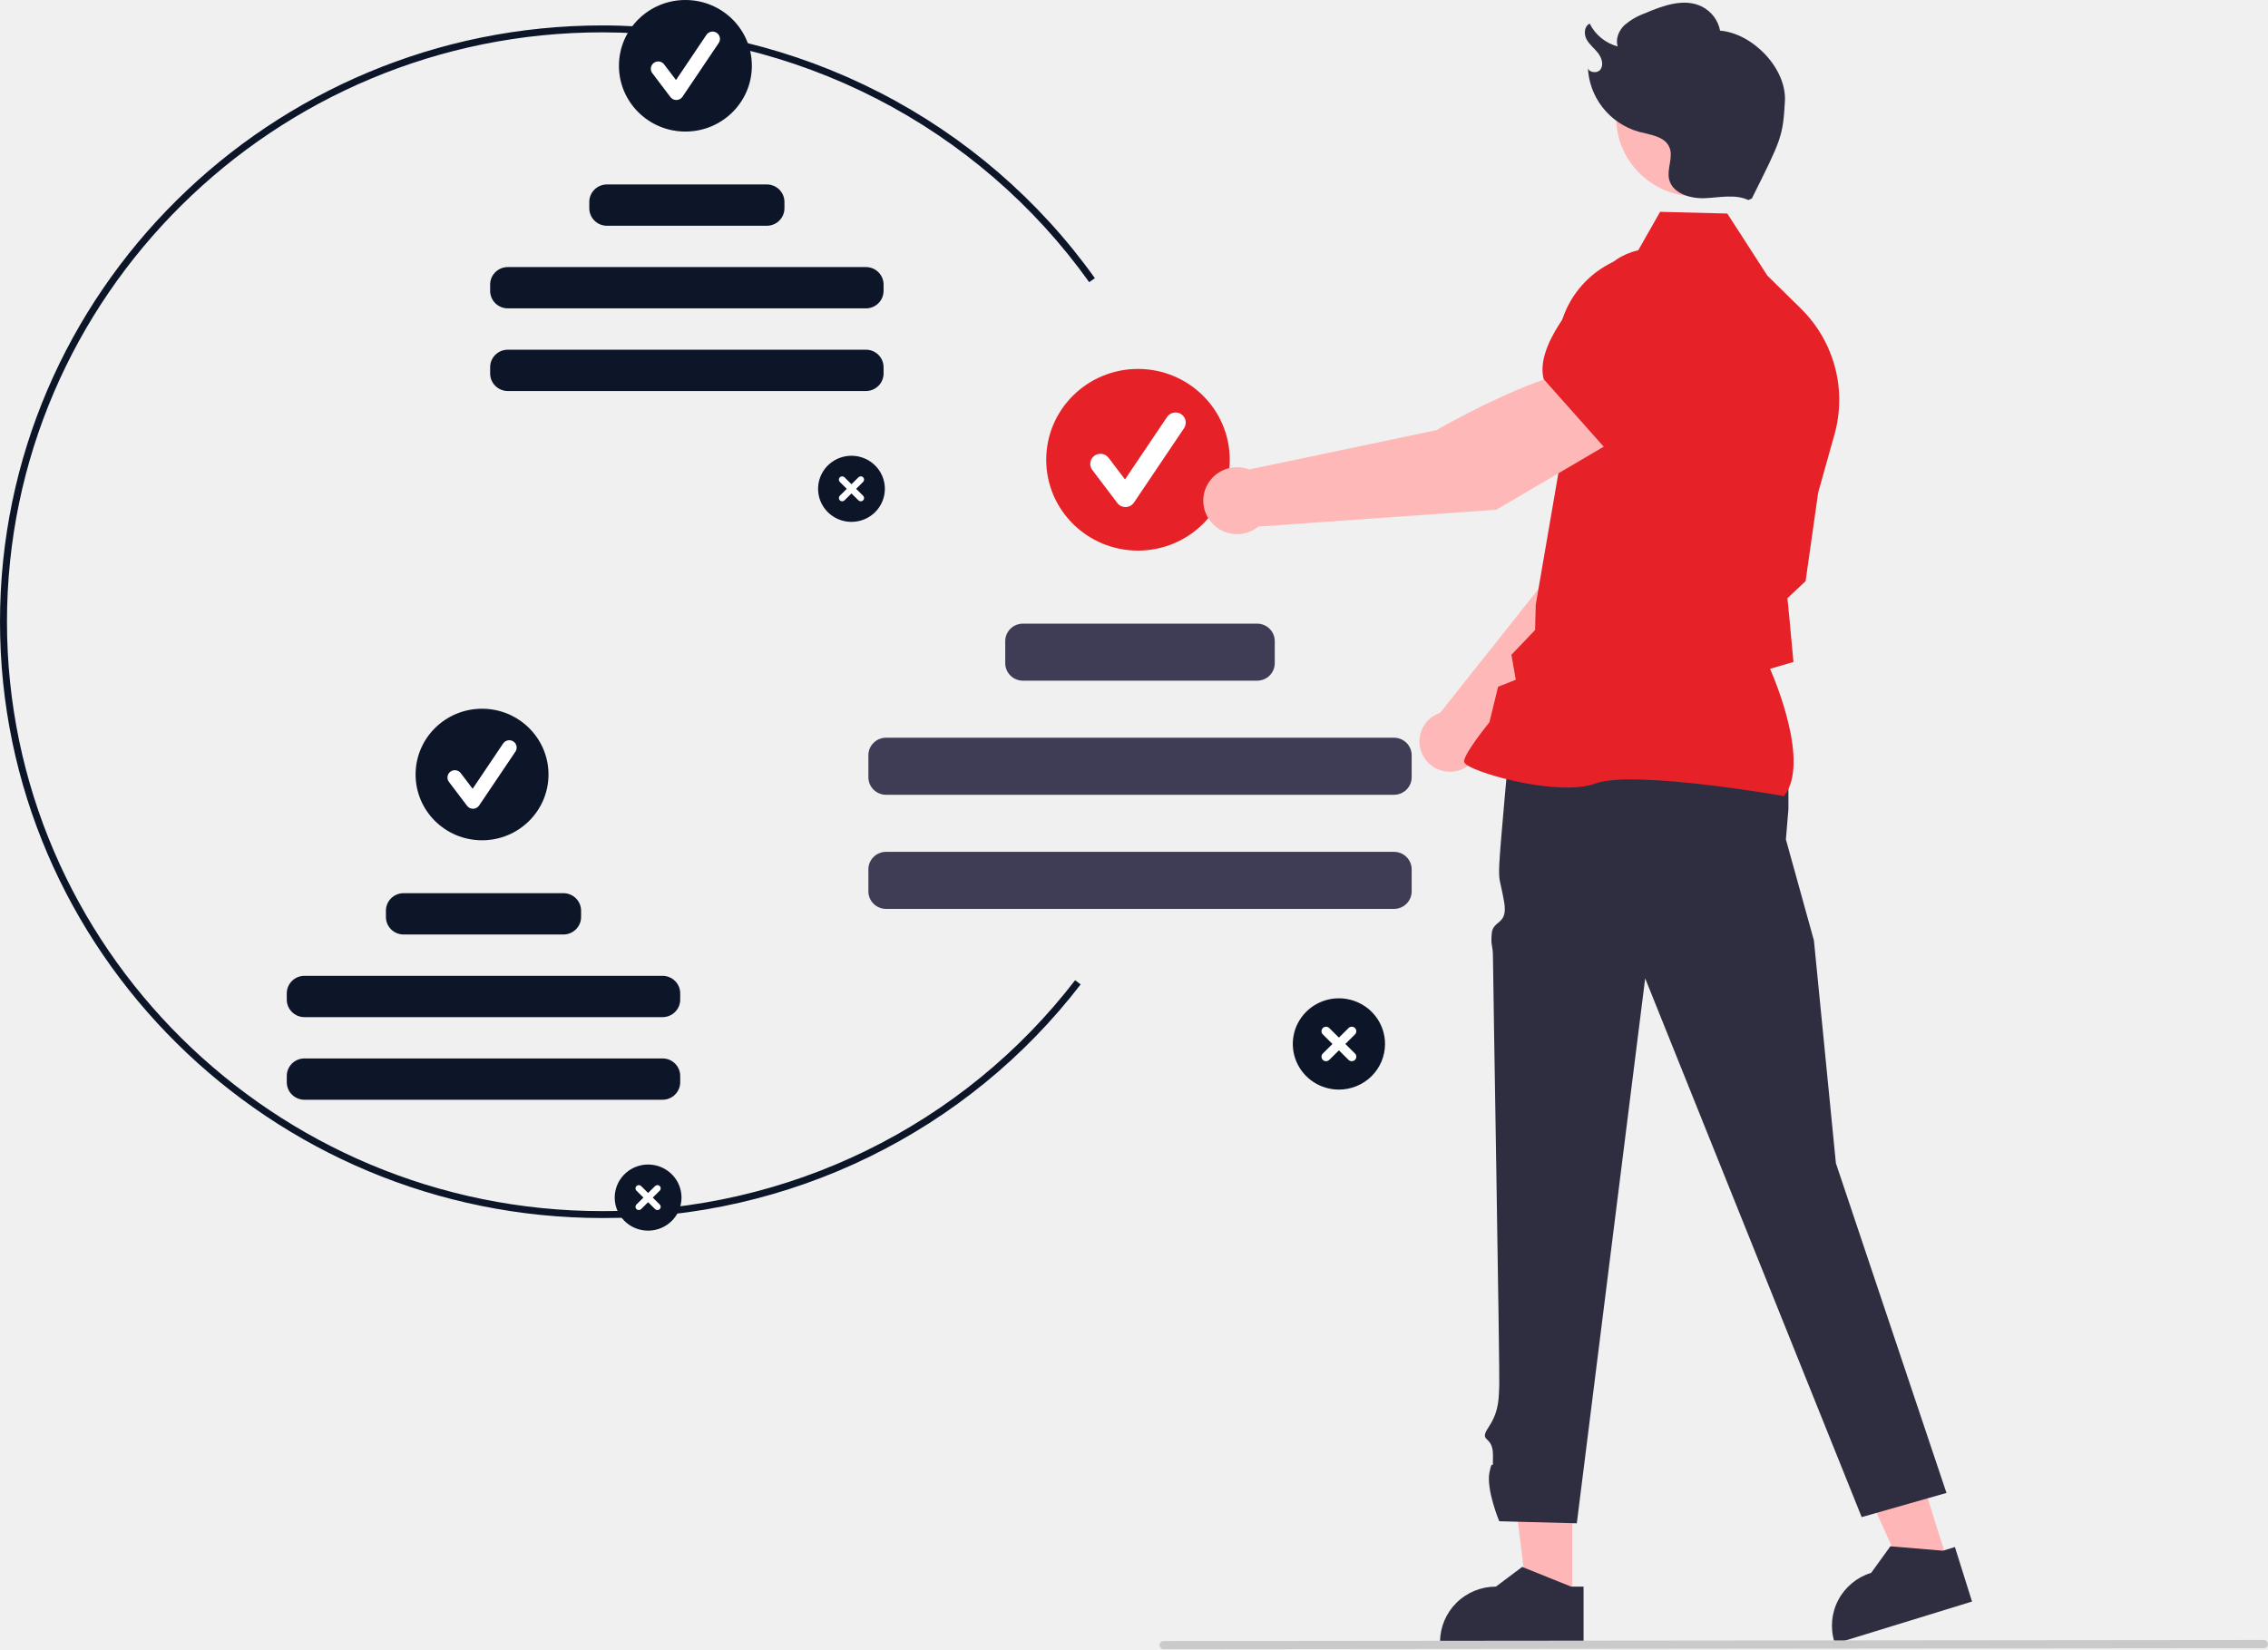
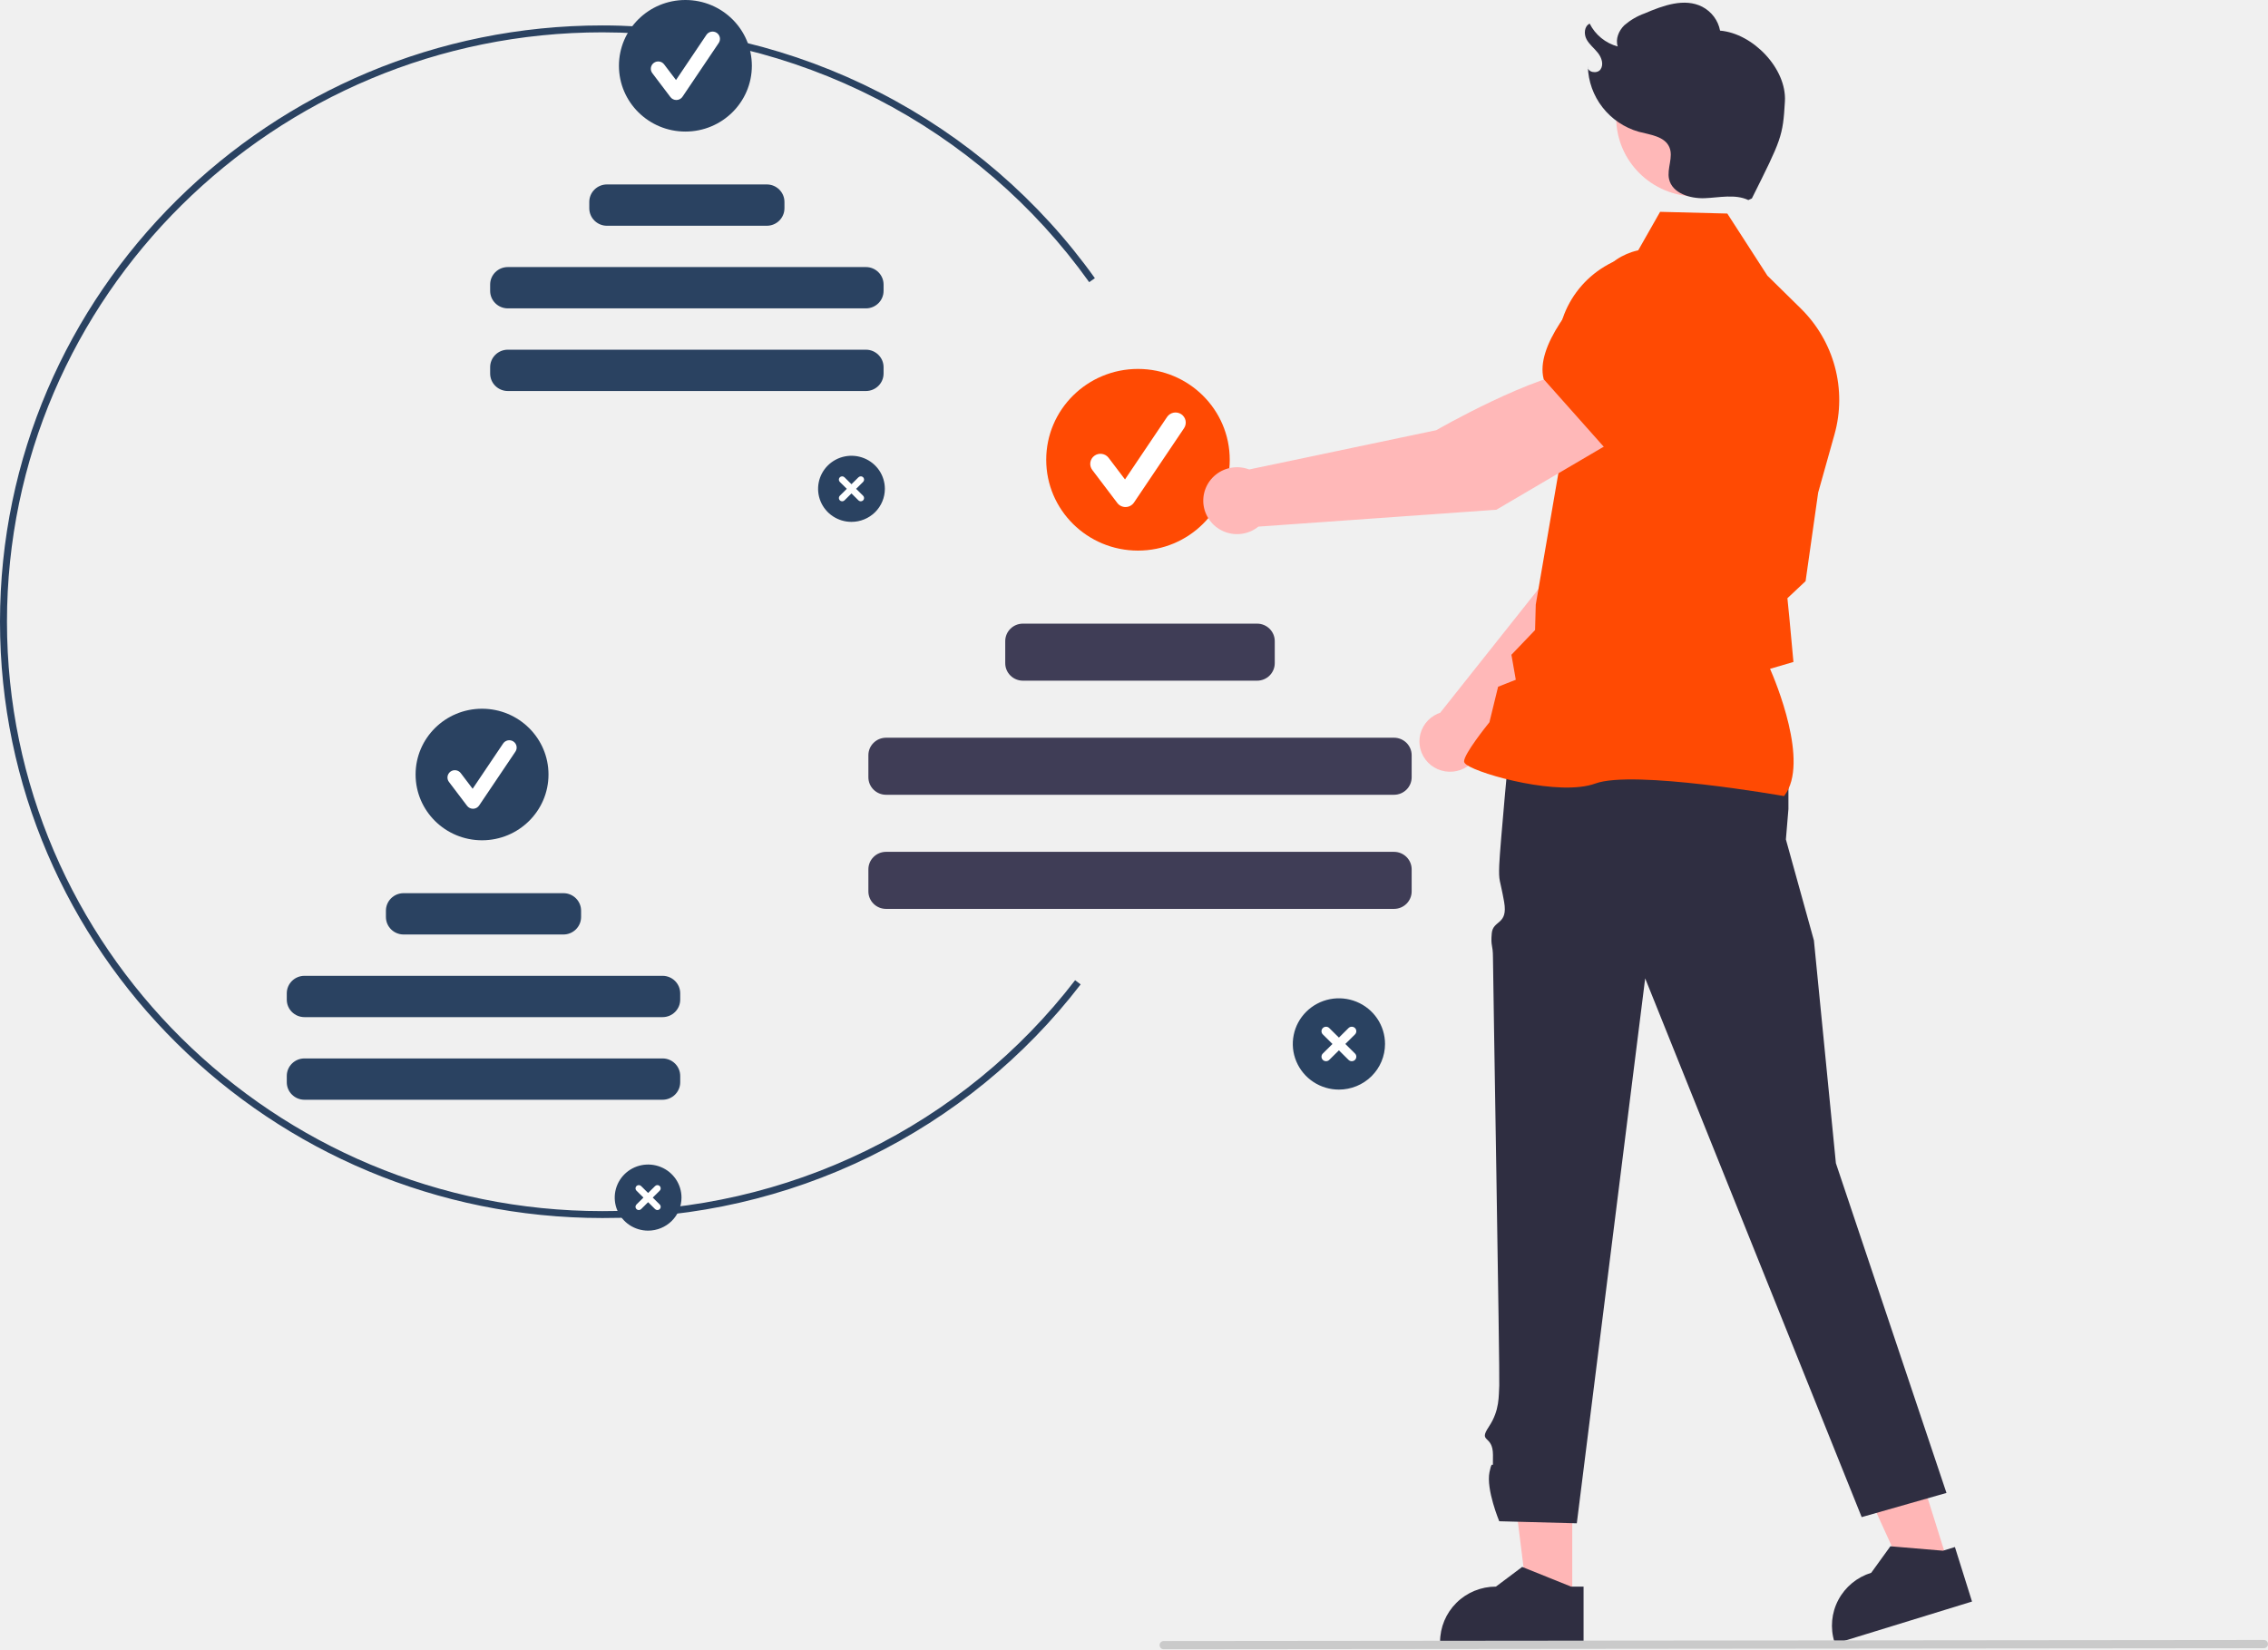
<svg xmlns="http://www.w3.org/2000/svg" width="132" height="96" viewBox="0 0 132 96" fill="none">
  <g clip-path="url(#clip0_532_6009)">
-     <path d="M35.062 70.899C15.729 70.899 0 55.328 0 36.19C0 17.051 15.729 1.48 35.062 1.48C40.679 1.486 46.213 2.825 51.2 5.385C56.187 7.945 60.482 11.651 63.723 16.192L63.392 16.424C60.188 11.935 55.943 8.272 51.014 5.742C46.084 3.212 40.614 1.888 35.062 1.882C15.953 1.882 0.406 17.273 0.406 36.19C0.406 55.107 15.953 70.497 35.062 70.497C40.385 70.514 45.64 69.309 50.413 66.977C55.187 64.645 59.349 61.249 62.573 57.056L62.895 57.3C59.633 61.542 55.422 64.978 50.593 67.338C45.764 69.697 40.447 70.916 35.062 70.899Z" fill="#0D1529" />
-     <path d="M49.557 30.377C49.172 30.377 48.797 30.264 48.477 30.053C48.157 29.842 47.908 29.541 47.761 29.189C47.614 28.838 47.576 28.451 47.651 28.078C47.726 27.705 47.911 27.362 48.182 27.093C48.454 26.824 48.801 26.64 49.178 26.566C49.555 26.492 49.945 26.53 50.3 26.676C50.656 26.821 50.959 27.068 51.173 27.384C51.386 27.701 51.5 28.073 51.5 28.453C51.5 28.963 51.295 29.453 50.931 29.814C50.567 30.174 50.072 30.377 49.557 30.377Z" fill="#0D1529" />
+     <path d="M35.062 70.899C15.729 70.899 0 55.328 0 36.19C0 17.051 15.729 1.48 35.062 1.48C40.679 1.486 46.213 2.825 51.2 5.385C56.187 7.945 60.482 11.651 63.723 16.192L63.392 16.424C60.188 11.935 55.943 8.272 51.014 5.742C46.084 3.212 40.614 1.888 35.062 1.882C15.953 1.882 0.406 17.273 0.406 36.19C0.406 55.107 15.953 70.497 35.062 70.497C40.385 70.514 45.64 69.309 50.413 66.977C55.187 64.645 59.349 61.249 62.573 57.056L62.895 57.3C59.633 61.542 55.422 64.978 50.593 67.338C45.764 69.697 40.447 70.916 35.062 70.899Z" fill="#2a4261" />
+     <path d="M49.557 30.377C49.172 30.377 48.797 30.264 48.477 30.053C48.157 29.842 47.908 29.541 47.761 29.189C47.614 28.838 47.576 28.451 47.651 28.078C47.726 27.705 47.911 27.362 48.182 27.093C48.454 26.824 48.801 26.64 49.178 26.566C49.555 26.492 49.945 26.53 50.3 26.676C50.656 26.821 50.959 27.068 51.173 27.384C51.386 27.701 51.5 28.073 51.5 28.453C51.5 28.963 51.295 29.453 50.931 29.814C50.567 30.174 50.072 30.377 49.557 30.377Z" fill="#2a4261" />
    <path d="M50.234 28.856L49.827 28.454L50.234 28.051C50.252 28.033 50.266 28.012 50.276 27.989C50.286 27.966 50.291 27.942 50.291 27.917C50.291 27.892 50.286 27.867 50.276 27.844C50.267 27.821 50.252 27.8 50.234 27.782C50.217 27.765 50.196 27.75 50.172 27.741C50.149 27.731 50.124 27.727 50.099 27.727C50.073 27.727 50.048 27.732 50.025 27.741C50.002 27.751 49.981 27.765 49.963 27.783L49.556 28.185L49.15 27.783C49.114 27.747 49.065 27.727 49.014 27.727C48.963 27.727 48.914 27.747 48.878 27.783C48.843 27.818 48.822 27.866 48.822 27.917C48.822 27.967 48.843 28.015 48.878 28.051L49.285 28.454L48.878 28.856C48.843 28.892 48.823 28.94 48.823 28.99C48.823 29.041 48.843 29.089 48.879 29.124C48.915 29.16 48.963 29.18 49.014 29.18C49.065 29.18 49.114 29.16 49.15 29.125L49.556 28.722L49.963 29.125C49.981 29.142 50.002 29.156 50.025 29.166C50.048 29.175 50.073 29.18 50.099 29.18C50.124 29.18 50.149 29.175 50.172 29.166C50.195 29.156 50.216 29.142 50.234 29.125C50.252 29.107 50.266 29.086 50.276 29.063C50.285 29.04 50.29 29.015 50.29 28.99C50.29 28.965 50.285 28.941 50.276 28.918C50.266 28.895 50.252 28.874 50.234 28.856Z" fill="white" />
-     <path d="M39.891 7.658C42.027 7.658 43.759 5.943 43.759 3.829C43.759 1.714 42.027 0 39.891 0C37.755 0 36.023 1.714 36.023 3.829C36.023 5.943 37.755 7.658 39.891 7.658Z" fill="#0D1529" />
+     <path d="M39.891 7.658C42.027 7.658 43.759 5.943 43.759 3.829C43.759 1.714 42.027 0 39.891 0C37.755 0 36.023 1.714 36.023 3.829C36.023 5.943 37.755 7.658 39.891 7.658Z" fill="#2a4261" />
    <path d="M39.364 5.821C39.297 5.821 39.232 5.806 39.172 5.776C39.112 5.747 39.06 5.704 39.02 5.651L37.965 4.258C37.931 4.213 37.906 4.162 37.892 4.108C37.878 4.054 37.875 3.997 37.883 3.942C37.891 3.887 37.91 3.833 37.939 3.785C37.968 3.737 38.006 3.695 38.051 3.662C38.096 3.628 38.148 3.604 38.202 3.59C38.257 3.576 38.314 3.573 38.37 3.581C38.426 3.589 38.48 3.607 38.528 3.636C38.577 3.664 38.619 3.702 38.653 3.747L39.344 4.658L41.117 2.025C41.18 1.932 41.279 1.868 41.39 1.846C41.502 1.824 41.617 1.847 41.712 1.909C41.806 1.972 41.872 2.069 41.895 2.179C41.917 2.289 41.895 2.404 41.833 2.498L39.722 5.631C39.684 5.688 39.633 5.735 39.572 5.768C39.512 5.801 39.445 5.819 39.376 5.821L39.364 5.821Z" fill="white" />
-     <path d="M44.627 10.736H35.326C34.758 10.736 34.297 11.193 34.297 11.755V12.122C34.297 12.685 34.758 13.141 35.326 13.141H44.627C45.196 13.141 45.656 12.685 45.656 12.122V11.755C45.656 11.193 45.196 10.736 44.627 10.736Z" fill="#0D1529" />
-     <path d="M50.396 15.545H29.557C28.988 15.545 28.527 16.001 28.527 16.564V16.931C28.527 17.493 28.988 17.95 29.557 17.95H50.396C50.964 17.95 51.425 17.493 51.425 16.931V16.564C51.425 16.001 50.964 15.545 50.396 15.545Z" fill="#0D1529" />
-     <path d="M50.396 20.355H29.557C28.988 20.355 28.527 20.812 28.527 21.374V21.741C28.527 22.304 28.988 22.76 29.557 22.76H50.396C50.964 22.76 51.425 22.304 51.425 21.741V21.374C51.425 20.812 50.964 20.355 50.396 20.355Z" fill="#0D1529" />
-     <path d="M37.721 71.633C37.337 71.633 36.961 71.52 36.641 71.309C36.322 71.097 36.072 70.797 35.925 70.445C35.778 70.094 35.74 69.707 35.815 69.334C35.89 68.961 36.075 68.618 36.347 68.349C36.618 68.08 36.965 67.896 37.342 67.822C37.719 67.748 38.109 67.786 38.465 67.932C38.82 68.077 39.123 68.324 39.337 68.64C39.55 68.957 39.664 69.329 39.664 69.709C39.664 70.219 39.46 70.709 39.095 71.07C38.731 71.43 38.236 71.633 37.721 71.633Z" fill="#0D1529" />
+     <path d="M44.627 10.736H35.326C34.758 10.736 34.297 11.193 34.297 11.755V12.122C34.297 12.685 34.758 13.141 35.326 13.141H44.627C45.196 13.141 45.656 12.685 45.656 12.122V11.755C45.656 11.193 45.196 10.736 44.627 10.736Z" fill="#2a4261" />
+     <path d="M50.396 15.545H29.557C28.988 15.545 28.527 16.001 28.527 16.564V16.931C28.527 17.493 28.988 17.95 29.557 17.95H50.396C50.964 17.95 51.425 17.493 51.425 16.931V16.564C51.425 16.001 50.964 15.545 50.396 15.545Z" fill="#2a4261" />
+     <path d="M50.396 20.355H29.557C28.988 20.355 28.527 20.812 28.527 21.374V21.741C28.527 22.304 28.988 22.76 29.557 22.76H50.396C50.964 22.76 51.425 22.304 51.425 21.741V21.374C51.425 20.812 50.964 20.355 50.396 20.355Z" fill="#2a4261" />
+     <path d="M37.721 71.633C37.337 71.633 36.961 71.52 36.641 71.309C36.322 71.097 36.072 70.797 35.925 70.445C35.778 70.094 35.74 69.707 35.815 69.334C35.89 68.961 36.075 68.618 36.347 68.349C36.618 68.08 36.965 67.896 37.342 67.822C37.719 67.748 38.109 67.786 38.465 67.932C38.82 68.077 39.123 68.324 39.337 68.64C39.55 68.957 39.664 69.329 39.664 69.709C39.664 70.219 39.46 70.709 39.095 71.07C38.731 71.43 38.236 71.633 37.721 71.633Z" fill="#2a4261" />
    <path d="M38.398 70.112L37.991 69.709L38.398 69.306C38.434 69.271 38.454 69.222 38.454 69.172C38.454 69.122 38.434 69.074 38.398 69.038C38.362 69.002 38.313 68.982 38.263 68.982C38.212 68.982 38.163 69.002 38.127 69.038L37.72 69.441L37.314 69.038C37.278 69.002 37.229 68.982 37.178 68.982C37.127 68.982 37.078 69.002 37.042 69.038C37.007 69.074 36.986 69.122 36.986 69.172C36.986 69.222 37.007 69.271 37.042 69.306L37.449 69.709L37.042 70.112C37.007 70.147 36.986 70.195 36.986 70.246C36.986 70.296 37.007 70.344 37.042 70.38C37.078 70.416 37.127 70.436 37.178 70.436C37.229 70.436 37.278 70.416 37.314 70.38L37.72 69.977L38.127 70.38C38.163 70.416 38.212 70.436 38.263 70.436C38.313 70.436 38.362 70.416 38.398 70.38C38.434 70.344 38.454 70.296 38.454 70.246C38.454 70.195 38.434 70.147 38.398 70.112Z" fill="white" />
-     <path d="M28.055 48.911C30.191 48.911 31.923 47.197 31.923 45.083C31.923 42.968 30.191 41.254 28.055 41.254C25.919 41.254 24.188 42.968 24.188 45.083C24.188 47.197 25.919 48.911 28.055 48.911Z" fill="#0D1529" />
+     <path d="M28.055 48.911C30.191 48.911 31.923 47.197 31.923 45.083C31.923 42.968 30.191 41.254 28.055 41.254C25.919 41.254 24.188 42.968 24.188 45.083C24.188 47.197 25.919 48.911 28.055 48.911Z" fill="#2a4261" />
    <path d="M27.528 47.076C27.462 47.076 27.396 47.06 27.336 47.031C27.276 47.001 27.224 46.958 27.184 46.905L26.129 45.513C26.095 45.468 26.07 45.417 26.056 45.363C26.042 45.309 26.039 45.252 26.047 45.197C26.055 45.142 26.074 45.088 26.103 45.04C26.132 44.992 26.17 44.95 26.215 44.916C26.26 44.883 26.312 44.858 26.366 44.844C26.421 44.831 26.478 44.828 26.534 44.836C26.59 44.843 26.644 44.862 26.692 44.891C26.741 44.919 26.784 44.957 26.817 45.002L27.508 45.913L29.281 43.28C29.312 43.233 29.352 43.193 29.399 43.161C29.446 43.13 29.499 43.108 29.555 43.096C29.61 43.085 29.667 43.085 29.723 43.096C29.779 43.107 29.832 43.128 29.879 43.159C29.926 43.191 29.967 43.231 29.998 43.277C30.03 43.324 30.052 43.377 30.062 43.432C30.073 43.487 30.073 43.544 30.062 43.599C30.051 43.654 30.028 43.706 29.997 43.752L27.886 46.886C27.848 46.943 27.797 46.989 27.737 47.023C27.676 47.056 27.609 47.074 27.54 47.076L27.528 47.076Z" fill="white" />
-     <path d="M32.791 51.99H23.49C22.922 51.99 22.461 52.446 22.461 53.009V53.376C22.461 53.939 22.922 54.395 23.49 54.395H32.791C33.359 54.395 33.82 53.939 33.82 53.376V53.009C33.82 52.446 33.359 51.99 32.791 51.99Z" fill="#0D1529" />
-     <path d="M38.56 56.801H17.721C17.152 56.801 16.691 57.257 16.691 57.82V58.187C16.691 58.749 17.152 59.205 17.721 59.205H38.56C39.128 59.205 39.589 58.749 39.589 58.187V57.82C39.589 57.257 39.128 56.801 38.56 56.801Z" fill="#0D1529" />
-     <path d="M38.56 61.609H17.721C17.152 61.609 16.691 62.066 16.691 62.628V62.995C16.691 63.558 17.152 64.014 17.721 64.014H38.56C39.128 64.014 39.589 63.558 39.589 62.995V62.628C39.589 62.066 39.128 61.609 38.56 61.609Z" fill="#0D1529" />
-     <path d="M77.926 63.423C77.395 63.423 76.876 63.267 76.435 62.975C75.994 62.683 75.65 62.268 75.447 61.783C75.243 61.297 75.19 60.763 75.294 60.248C75.397 59.733 75.653 59.259 76.028 58.888C76.404 58.516 76.882 58.263 77.402 58.16C77.923 58.058 78.463 58.111 78.953 58.312C79.444 58.513 79.863 58.853 80.157 59.29C80.452 59.727 80.61 60.241 80.61 60.766C80.61 61.471 80.327 62.147 79.824 62.645C79.32 63.143 78.638 63.423 77.926 63.423Z" fill="#0D1529" />
+     <path d="M32.791 51.99H23.49C22.922 51.99 22.461 52.446 22.461 53.009V53.376C22.461 53.939 22.922 54.395 23.49 54.395H32.791C33.359 54.395 33.82 53.939 33.82 53.376V53.009C33.82 52.446 33.359 51.99 32.791 51.99Z" fill="#2a4261" />
+     <path d="M38.56 56.801H17.721C17.152 56.801 16.691 57.257 16.691 57.82V58.187C16.691 58.749 17.152 59.205 17.721 59.205H38.56C39.128 59.205 39.589 58.749 39.589 58.187V57.82C39.589 57.257 39.128 56.801 38.56 56.801Z" fill="#2a4261" />
+     <path d="M38.56 61.609H17.721C17.152 61.609 16.691 62.066 16.691 62.628V62.995C16.691 63.558 17.152 64.014 17.721 64.014H38.56C39.128 64.014 39.589 63.558 39.589 62.995V62.628C39.589 62.066 39.128 61.609 38.56 61.609Z" fill="#2a4261" />
+     <path d="M77.926 63.423C77.395 63.423 76.876 63.267 76.435 62.975C75.994 62.683 75.65 62.268 75.447 61.783C75.243 61.297 75.19 60.763 75.294 60.248C75.397 59.733 75.653 59.259 76.028 58.888C76.404 58.516 76.882 58.263 77.402 58.16C77.923 58.058 78.463 58.111 78.953 58.312C79.444 58.513 79.863 58.853 80.157 59.29C80.452 59.727 80.61 60.241 80.61 60.766C80.61 61.471 80.327 62.147 79.824 62.645C79.32 63.143 78.638 63.423 77.926 63.423Z" fill="#2a4261" />
    <path d="M78.862 61.323L78.3 60.767L78.862 60.211C78.911 60.162 78.939 60.095 78.939 60.026C78.939 59.956 78.911 59.89 78.862 59.84C78.812 59.791 78.745 59.764 78.674 59.764C78.604 59.764 78.537 59.791 78.487 59.84L77.926 60.396L77.364 59.84C77.314 59.791 77.247 59.764 77.177 59.764C77.107 59.764 77.039 59.791 76.99 59.84C76.94 59.89 76.912 59.956 76.912 60.026C76.912 60.095 76.94 60.162 76.99 60.211L77.551 60.767L76.99 61.323C76.94 61.372 76.912 61.439 76.912 61.508C76.912 61.578 76.94 61.645 76.99 61.694C77.039 61.743 77.107 61.77 77.177 61.77C77.247 61.77 77.314 61.743 77.364 61.694L77.926 61.138L78.487 61.694C78.537 61.743 78.604 61.77 78.674 61.77C78.745 61.77 78.812 61.743 78.862 61.694C78.911 61.645 78.939 61.578 78.939 61.508C78.939 61.439 78.911 61.372 78.862 61.323Z" fill="white" />
-     <path d="M66.231 32.049C69.181 32.049 71.572 29.682 71.572 26.762C71.572 23.842 69.181 21.475 66.231 21.475C63.282 21.475 60.891 23.842 60.891 26.762C60.891 29.682 63.282 32.049 66.231 32.049Z" fill="#E62127" />
+     <path d="M66.231 32.049C69.181 32.049 71.572 29.682 71.572 26.762C71.572 23.842 69.181 21.475 66.231 21.475C63.282 21.475 60.891 23.842 60.891 26.762C60.891 29.682 63.282 32.049 66.231 32.049Z" fill="#ff4a03" />
    <path d="M65.504 29.514C65.412 29.514 65.321 29.492 65.239 29.451C65.156 29.411 65.084 29.351 65.029 29.278L63.572 27.355C63.525 27.293 63.491 27.223 63.472 27.148C63.452 27.073 63.448 26.995 63.459 26.919C63.47 26.842 63.496 26.769 63.536 26.702C63.576 26.636 63.628 26.578 63.691 26.532C63.753 26.485 63.824 26.451 63.9 26.432C63.975 26.413 64.054 26.409 64.131 26.42C64.209 26.431 64.283 26.457 64.35 26.496C64.417 26.535 64.476 26.587 64.522 26.649L65.476 27.907L67.924 24.272C67.967 24.207 68.023 24.152 68.088 24.109C68.153 24.066 68.225 24.036 68.302 24.021C68.379 24.006 68.457 24.006 68.534 24.021C68.61 24.036 68.683 24.066 68.748 24.108C68.813 24.151 68.869 24.206 68.912 24.271C68.956 24.335 68.986 24.407 69.001 24.483C69.016 24.558 69.016 24.636 69.001 24.712C68.986 24.788 68.956 24.86 68.913 24.924L65.999 29.252C65.946 29.33 65.875 29.394 65.792 29.44C65.709 29.485 65.616 29.511 65.521 29.513C65.515 29.513 65.51 29.514 65.504 29.514Z" fill="white" />
    <path d="M73.163 36.301H59.535C58.967 36.301 58.506 36.757 58.506 37.32V38.602C58.506 39.165 58.967 39.621 59.535 39.621H73.163C73.731 39.621 74.192 39.165 74.192 38.602V37.32C74.192 36.757 73.731 36.301 73.163 36.301Z" fill="#3F3D56" />
    <path d="M81.131 42.941H51.57C51.002 42.941 50.541 43.398 50.541 43.96V45.243C50.541 45.806 51.002 46.262 51.57 46.262H81.131C81.7 46.262 82.16 45.806 82.16 45.243V43.96C82.16 43.398 81.7 42.941 81.131 42.941Z" fill="#3F3D56" />
    <path d="M81.131 49.584H51.57C51.002 49.584 50.541 50.04 50.541 50.603V51.886C50.541 52.448 51.002 52.905 51.57 52.905H81.131C81.7 52.905 82.16 52.448 82.16 51.886V50.603C82.16 50.04 81.7 49.584 81.131 49.584Z" fill="#3F3D56" />
    <path d="M91.506 93.191L88.916 93.191L87.684 83.301L91.507 83.301L91.506 93.191Z" fill="#FFB6B6" />
    <path d="M91.437 92.353L88.671 91.239L88.592 91.207L87.065 92.353C86.203 92.353 85.376 92.692 84.767 93.295C84.157 93.899 83.815 94.717 83.814 95.571V95.675H92.165V92.353H91.437Z" fill="#2F2E41" />
    <path d="M113.398 91.044L110.925 91.805L106.783 82.722L110.434 81.6L113.398 91.044Z" fill="#FFB6B6" />
    <path d="M113.081 90.264L110.107 90.013L110.022 90.006L108.907 91.549C108.084 91.802 107.396 92.369 106.995 93.124C106.593 93.879 106.512 94.761 106.767 95.577L106.799 95.676L114.774 93.223L113.778 90.05L113.081 90.264Z" fill="#2F2E41" />
    <path d="M103.035 42.529L104.088 45.495V47.098L103.941 48.861L105.572 54.741L106.851 67.708L113.287 86.901L108.352 88.308L95.751 56.948L91.772 88.668L87.258 88.549C87.258 88.549 86.486 86.7 86.689 85.695C86.892 84.69 86.892 85.896 86.892 84.69C86.892 83.484 86.012 84.008 86.655 83.043C87.298 82.077 87.218 81.232 87.258 80.65C87.298 80.067 86.892 56.55 86.892 55.746C86.892 54.942 86.751 55.118 86.822 54.327C86.892 53.535 87.784 53.861 87.541 52.492C87.298 51.123 87.218 51.363 87.258 50.339C87.298 49.314 87.858 43.309 87.858 43.309L103.035 42.529Z" fill="#2F2E41" />
    <path d="M86.142 43.494L95.19 34.856L97.698 27.827L93.999 26.234C92.099 28.036 90.045 33.648 90.045 33.648L83.819 41.49C83.77 41.506 83.722 41.524 83.674 41.544C83.394 41.667 83.15 41.859 82.966 42.102C82.783 42.345 82.666 42.63 82.626 42.931C82.587 43.232 82.626 43.538 82.741 43.819C82.856 44.101 83.042 44.348 83.282 44.537C83.521 44.726 83.806 44.851 84.109 44.9C84.411 44.948 84.721 44.918 85.009 44.814C85.297 44.709 85.552 44.532 85.751 44.301C85.949 44.07 86.084 43.792 86.142 43.494Z" fill="#FFB8B8" />
-     <path d="M92.959 27.018L97.651 28.493L97.669 28.49C99.415 28.2 100.864 25.377 101.772 23.059C102.071 22.294 102.065 21.446 101.757 20.686C101.448 19.925 100.859 19.309 100.109 18.962C99.554 18.709 98.938 18.616 98.332 18.692C97.726 18.767 97.154 19.009 96.679 19.39L94.27 21.339L92.959 27.018Z" fill="#E62127" />
-     <path d="M103.833 46.339L103.86 46.303C105.324 44.381 103.322 39.621 103.019 38.931L104.38 38.532L104.143 35.966L104.029 34.822L105.087 33.827L105.091 33.802L105.819 28.674L106.771 25.28C107.13 23.997 107.137 22.643 106.793 21.356C106.448 20.069 105.764 18.896 104.81 17.958L102.863 16.044L100.531 12.43L96.62 12.33L95.214 14.803C93.906 15.067 92.734 15.777 91.9 16.809C91.067 17.842 90.626 19.13 90.654 20.451L90.786 27.035L89.383 35.192L89.343 36.674L87.966 38.113L88.221 39.567L87.191 39.974L86.686 42.041C86.494 42.279 85.222 43.87 85.211 44.313C85.209 44.38 85.257 44.445 85.362 44.52C86.185 45.102 90.784 46.365 92.854 45.606C95.059 44.798 103.701 46.316 103.788 46.331L103.833 46.339Z" fill="#E62127" />
+     <path d="M92.959 27.018L97.651 28.493L97.669 28.49C99.415 28.2 100.864 25.377 101.772 23.059C102.071 22.294 102.065 21.446 101.757 20.686C101.448 19.925 100.859 19.309 100.109 18.962C99.554 18.709 98.938 18.616 98.332 18.692C97.726 18.767 97.154 19.009 96.679 19.39L94.27 21.339L92.959 27.018Z" fill="#ff4a03" />
+     <path d="M103.833 46.339L103.86 46.303C105.324 44.381 103.322 39.621 103.019 38.931L104.38 38.532L104.143 35.966L104.029 34.822L105.087 33.827L105.091 33.802L105.819 28.674L106.771 25.28C107.13 23.997 107.137 22.643 106.793 21.356C106.448 20.069 105.764 18.896 104.81 17.958L102.863 16.044L100.531 12.43L96.62 12.33L95.214 14.803C93.906 15.067 92.734 15.777 91.9 16.809C91.067 17.842 90.626 19.13 90.654 20.451L90.786 27.035L89.383 35.192L89.343 36.674L87.966 38.113L88.221 39.567L87.191 39.974L86.686 42.041C86.494 42.279 85.222 43.87 85.211 44.313C85.209 44.38 85.257 44.445 85.362 44.52C86.185 45.102 90.784 46.365 92.854 45.606C95.059 44.798 103.701 46.316 103.788 46.331L103.833 46.339Z" fill="#ff4a03" />
    <path d="M94.245 25.468L92.247 21.525C89.347 21.721 83.593 25.04 83.593 25.04L72.704 27.326C72.382 27.203 72.032 27.166 71.691 27.22C71.35 27.273 71.028 27.415 70.76 27.63C70.491 27.846 70.285 28.127 70.161 28.447C70.038 28.766 70.001 29.112 70.056 29.45C70.11 29.788 70.254 30.106 70.472 30.371C70.689 30.637 70.974 30.841 71.297 30.963C71.62 31.085 71.969 31.12 72.311 31.066C72.652 31.012 72.972 30.869 73.24 30.653L87.091 29.671L94.245 25.468Z" fill="#FFB8B8" />
-     <path d="M93.439 26.115L98.656 22.276L99.576 18.998C99.754 18.354 99.746 17.673 99.554 17.033C99.362 16.392 98.992 15.818 98.487 15.375C97.799 14.778 96.908 14.463 95.994 14.492C95.08 14.521 94.211 14.893 93.563 15.532C91.6 17.472 89.36 20.178 89.841 22.055L89.846 22.074L93.439 26.115Z" fill="#E62127" />
+     <path d="M93.439 26.115L98.656 22.276L99.576 18.998C99.754 18.354 99.746 17.673 99.554 17.033C99.362 16.392 98.992 15.818 98.487 15.375C97.799 14.778 96.908 14.463 95.994 14.492C95.08 14.521 94.211 14.893 93.563 15.532C91.6 17.472 89.36 20.178 89.841 22.055L89.846 22.074L93.439 26.115Z" fill="#ff4a03" />
    <path d="M98.704 11.433C101.266 11.433 103.343 9.377 103.343 6.841C103.343 4.304 101.266 2.248 98.704 2.248C96.141 2.248 94.064 4.304 94.064 6.841C94.064 9.377 96.141 11.433 98.704 11.433Z" fill="#FFB8B8" />
    <path d="M101.756 11.644C100.98 11.283 100.073 11.502 99.217 11.536C98.36 11.569 97.322 11.25 97.14 10.42C97.006 9.807 97.41 9.135 97.155 8.56C96.878 7.933 96.045 7.844 95.376 7.669C94.539 7.429 93.8 6.931 93.268 6.248C92.735 5.565 92.437 4.731 92.415 3.868C92.369 4.211 92.961 4.323 93.155 4.036C93.35 3.749 93.216 3.352 93.001 3.08C92.787 2.807 92.498 2.589 92.336 2.283C92.174 1.977 92.206 1.522 92.521 1.375C92.683 1.698 92.912 1.984 93.194 2.213C93.475 2.442 93.802 2.61 94.154 2.704C94.01 2.273 94.213 1.787 94.54 1.468C94.888 1.169 95.287 0.935 95.72 0.78C96.79 0.321 98.038 -0.136 99.074 0.394C99.341 0.533 99.573 0.73 99.753 0.971C99.932 1.212 100.055 1.489 100.11 1.783C102.026 1.943 103.993 3.998 103.884 5.898C103.767 7.943 103.681 8.109 101.961 11.551" fill="#2F2E41" />
    <path d="M124.997 95.793H118.259L118.23 95.741C118.144 95.587 118.06 95.423 117.983 95.254C117.289 93.783 116.995 92.101 116.736 90.617L116.541 89.498C116.518 89.362 116.536 89.223 116.592 89.097C116.649 88.972 116.743 88.866 116.861 88.793C116.979 88.721 117.116 88.685 117.255 88.69C117.393 88.695 117.528 88.741 117.64 88.822C118.664 89.559 119.688 90.296 120.713 91.033C121.101 91.312 121.544 91.636 121.969 91.985C122.01 91.788 122.053 91.591 122.095 91.396C122.125 91.262 122.194 91.139 122.295 91.044C122.395 90.949 122.522 90.885 122.659 90.862C122.796 90.838 122.937 90.856 123.063 90.912C123.19 90.969 123.297 91.061 123.371 91.178L124.159 92.432C124.734 93.347 125.242 94.25 125.138 95.223C125.139 95.235 125.138 95.247 125.135 95.258C125.115 95.418 125.076 95.575 125.021 95.727L124.997 95.793Z" fill="#F0F0F0" />
    <path d="M131.759 95.938L67.729 95.999C67.665 95.999 67.604 95.974 67.559 95.929C67.514 95.884 67.488 95.823 67.488 95.76C67.488 95.697 67.514 95.636 67.559 95.591C67.604 95.546 67.665 95.521 67.729 95.521L131.759 95.459C131.823 95.459 131.885 95.485 131.93 95.529C131.975 95.574 132 95.635 132 95.698C132 95.762 131.975 95.822 131.93 95.867C131.885 95.912 131.823 95.937 131.759 95.938Z" fill="#CACACA" />
  </g>
-   <defs>
-     <clipPath id="clip0_532_6009">
+   <defs fill="#000000">
+     <clipPath id="clip0_532_6009" fill="#000000">
      <rect width="132" height="96" fill="white" />
    </clipPath>
  </defs>
</svg>
